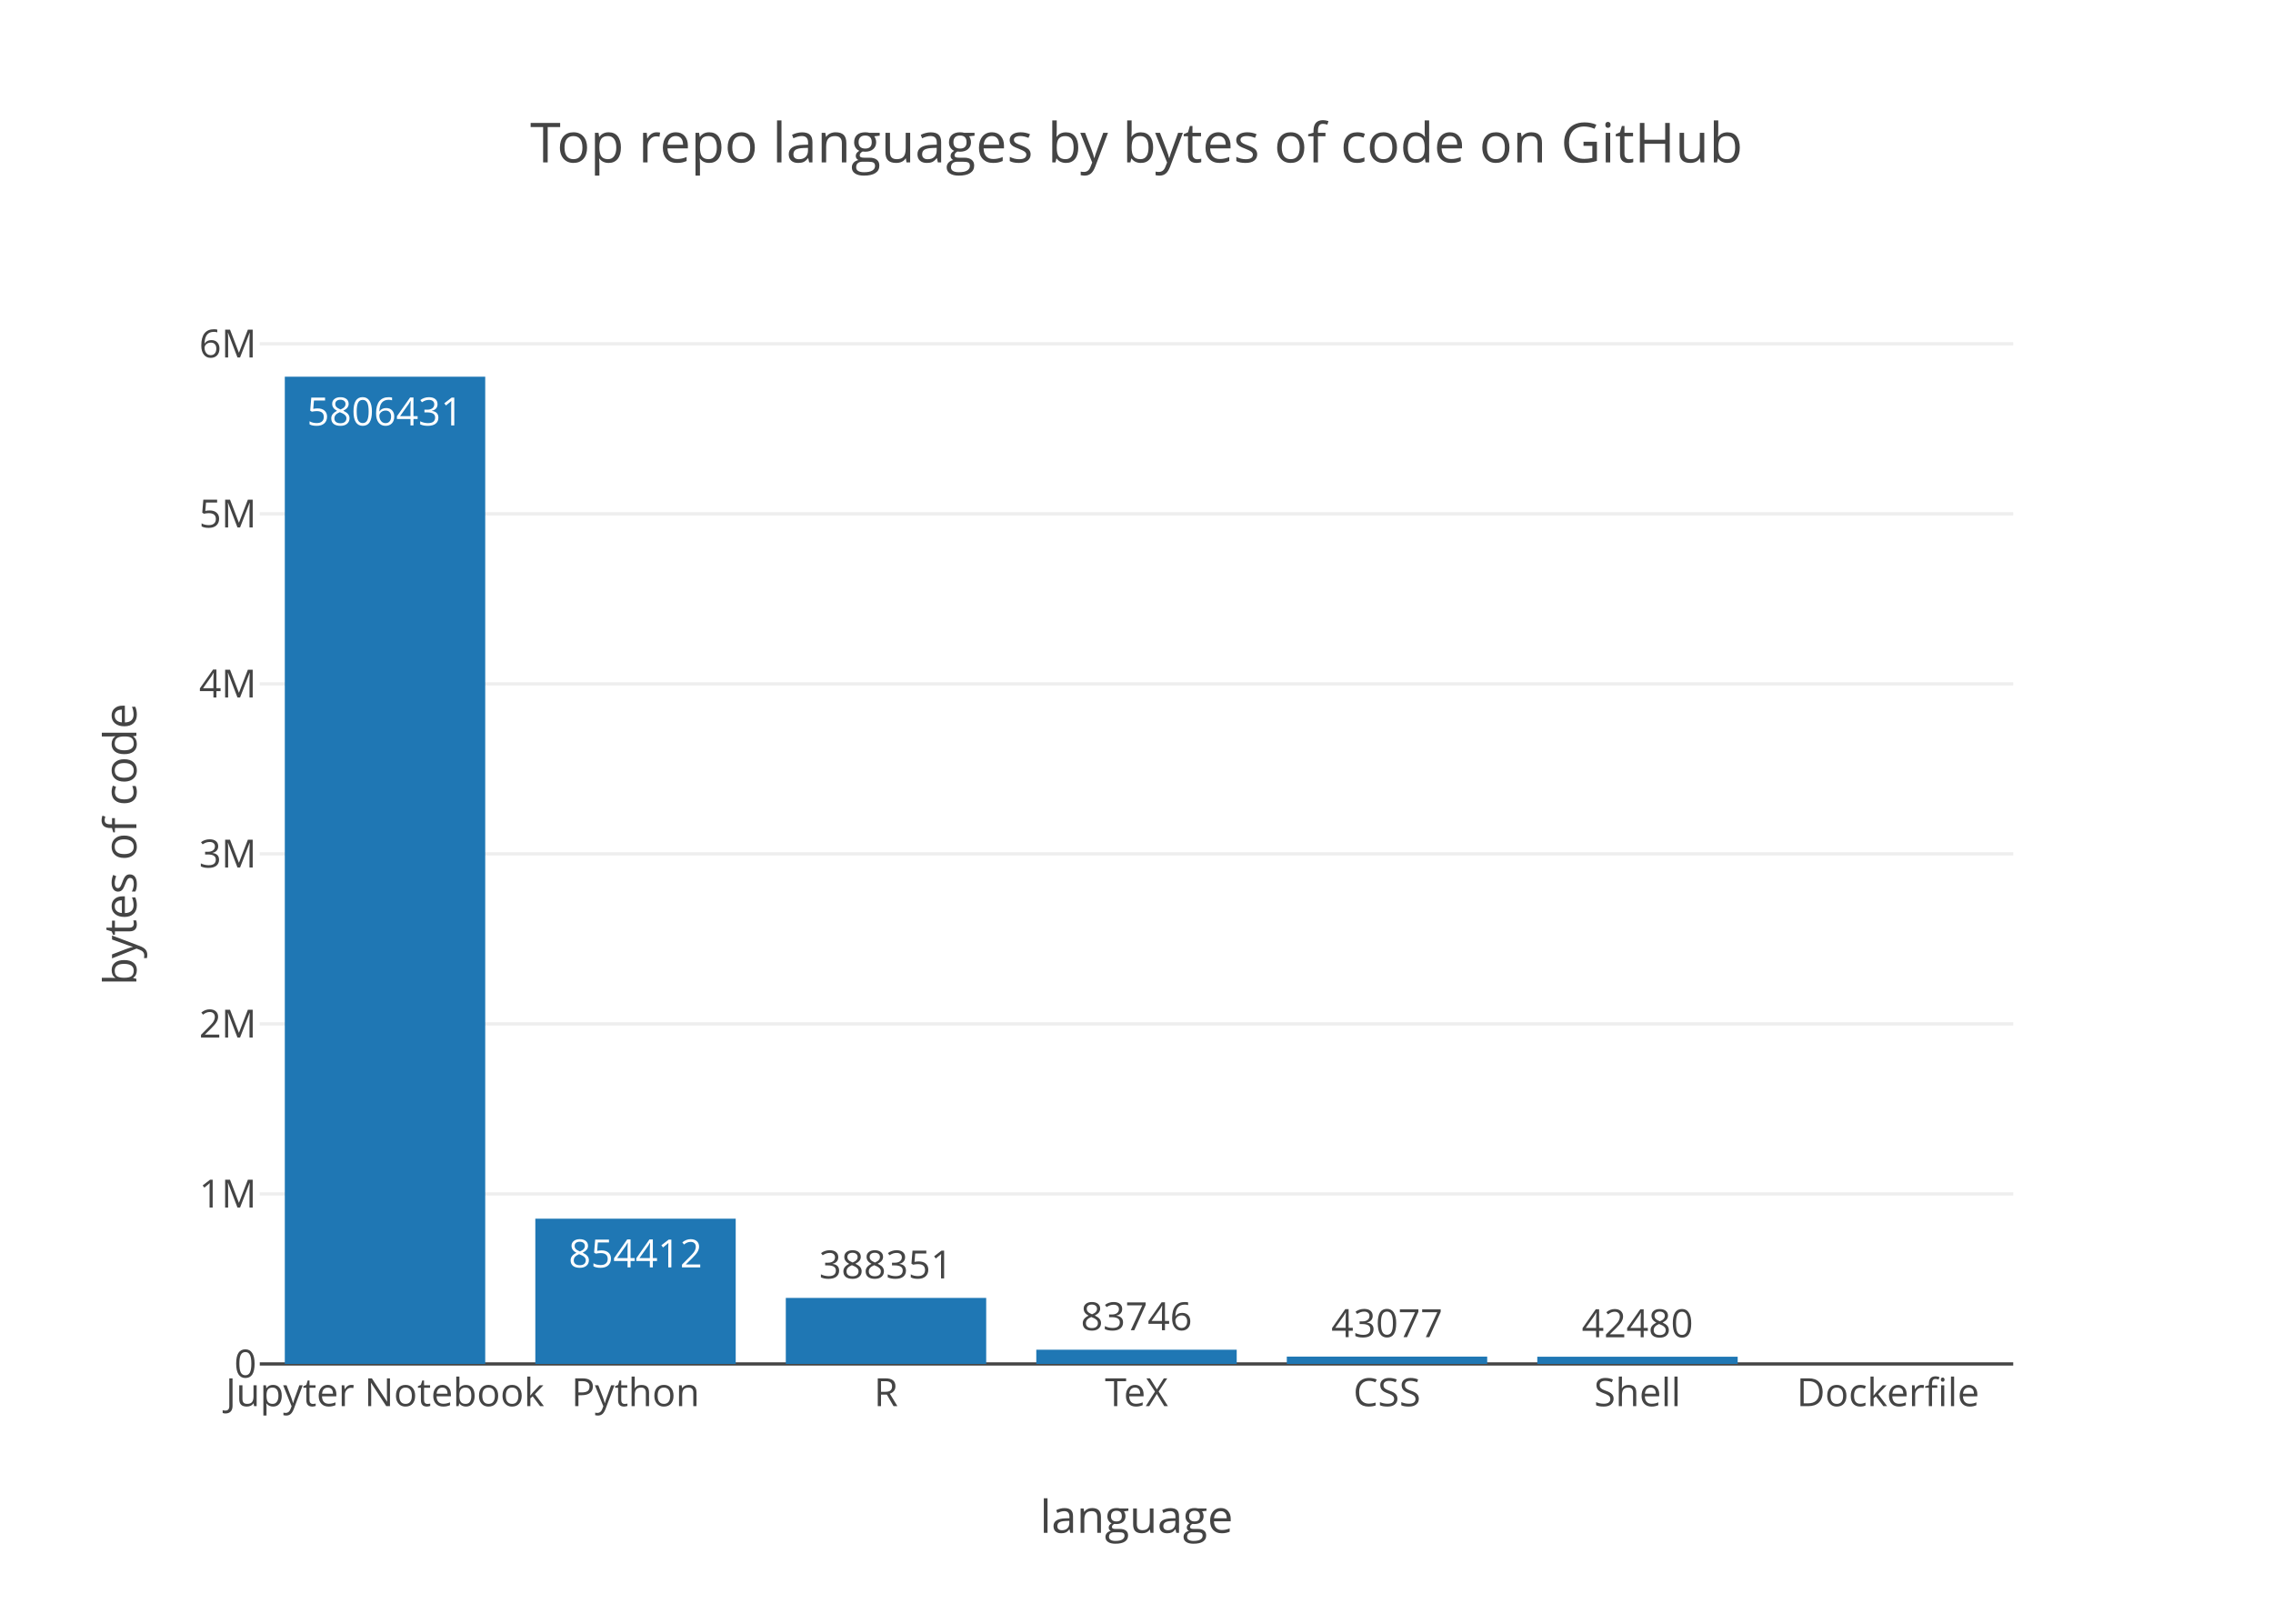
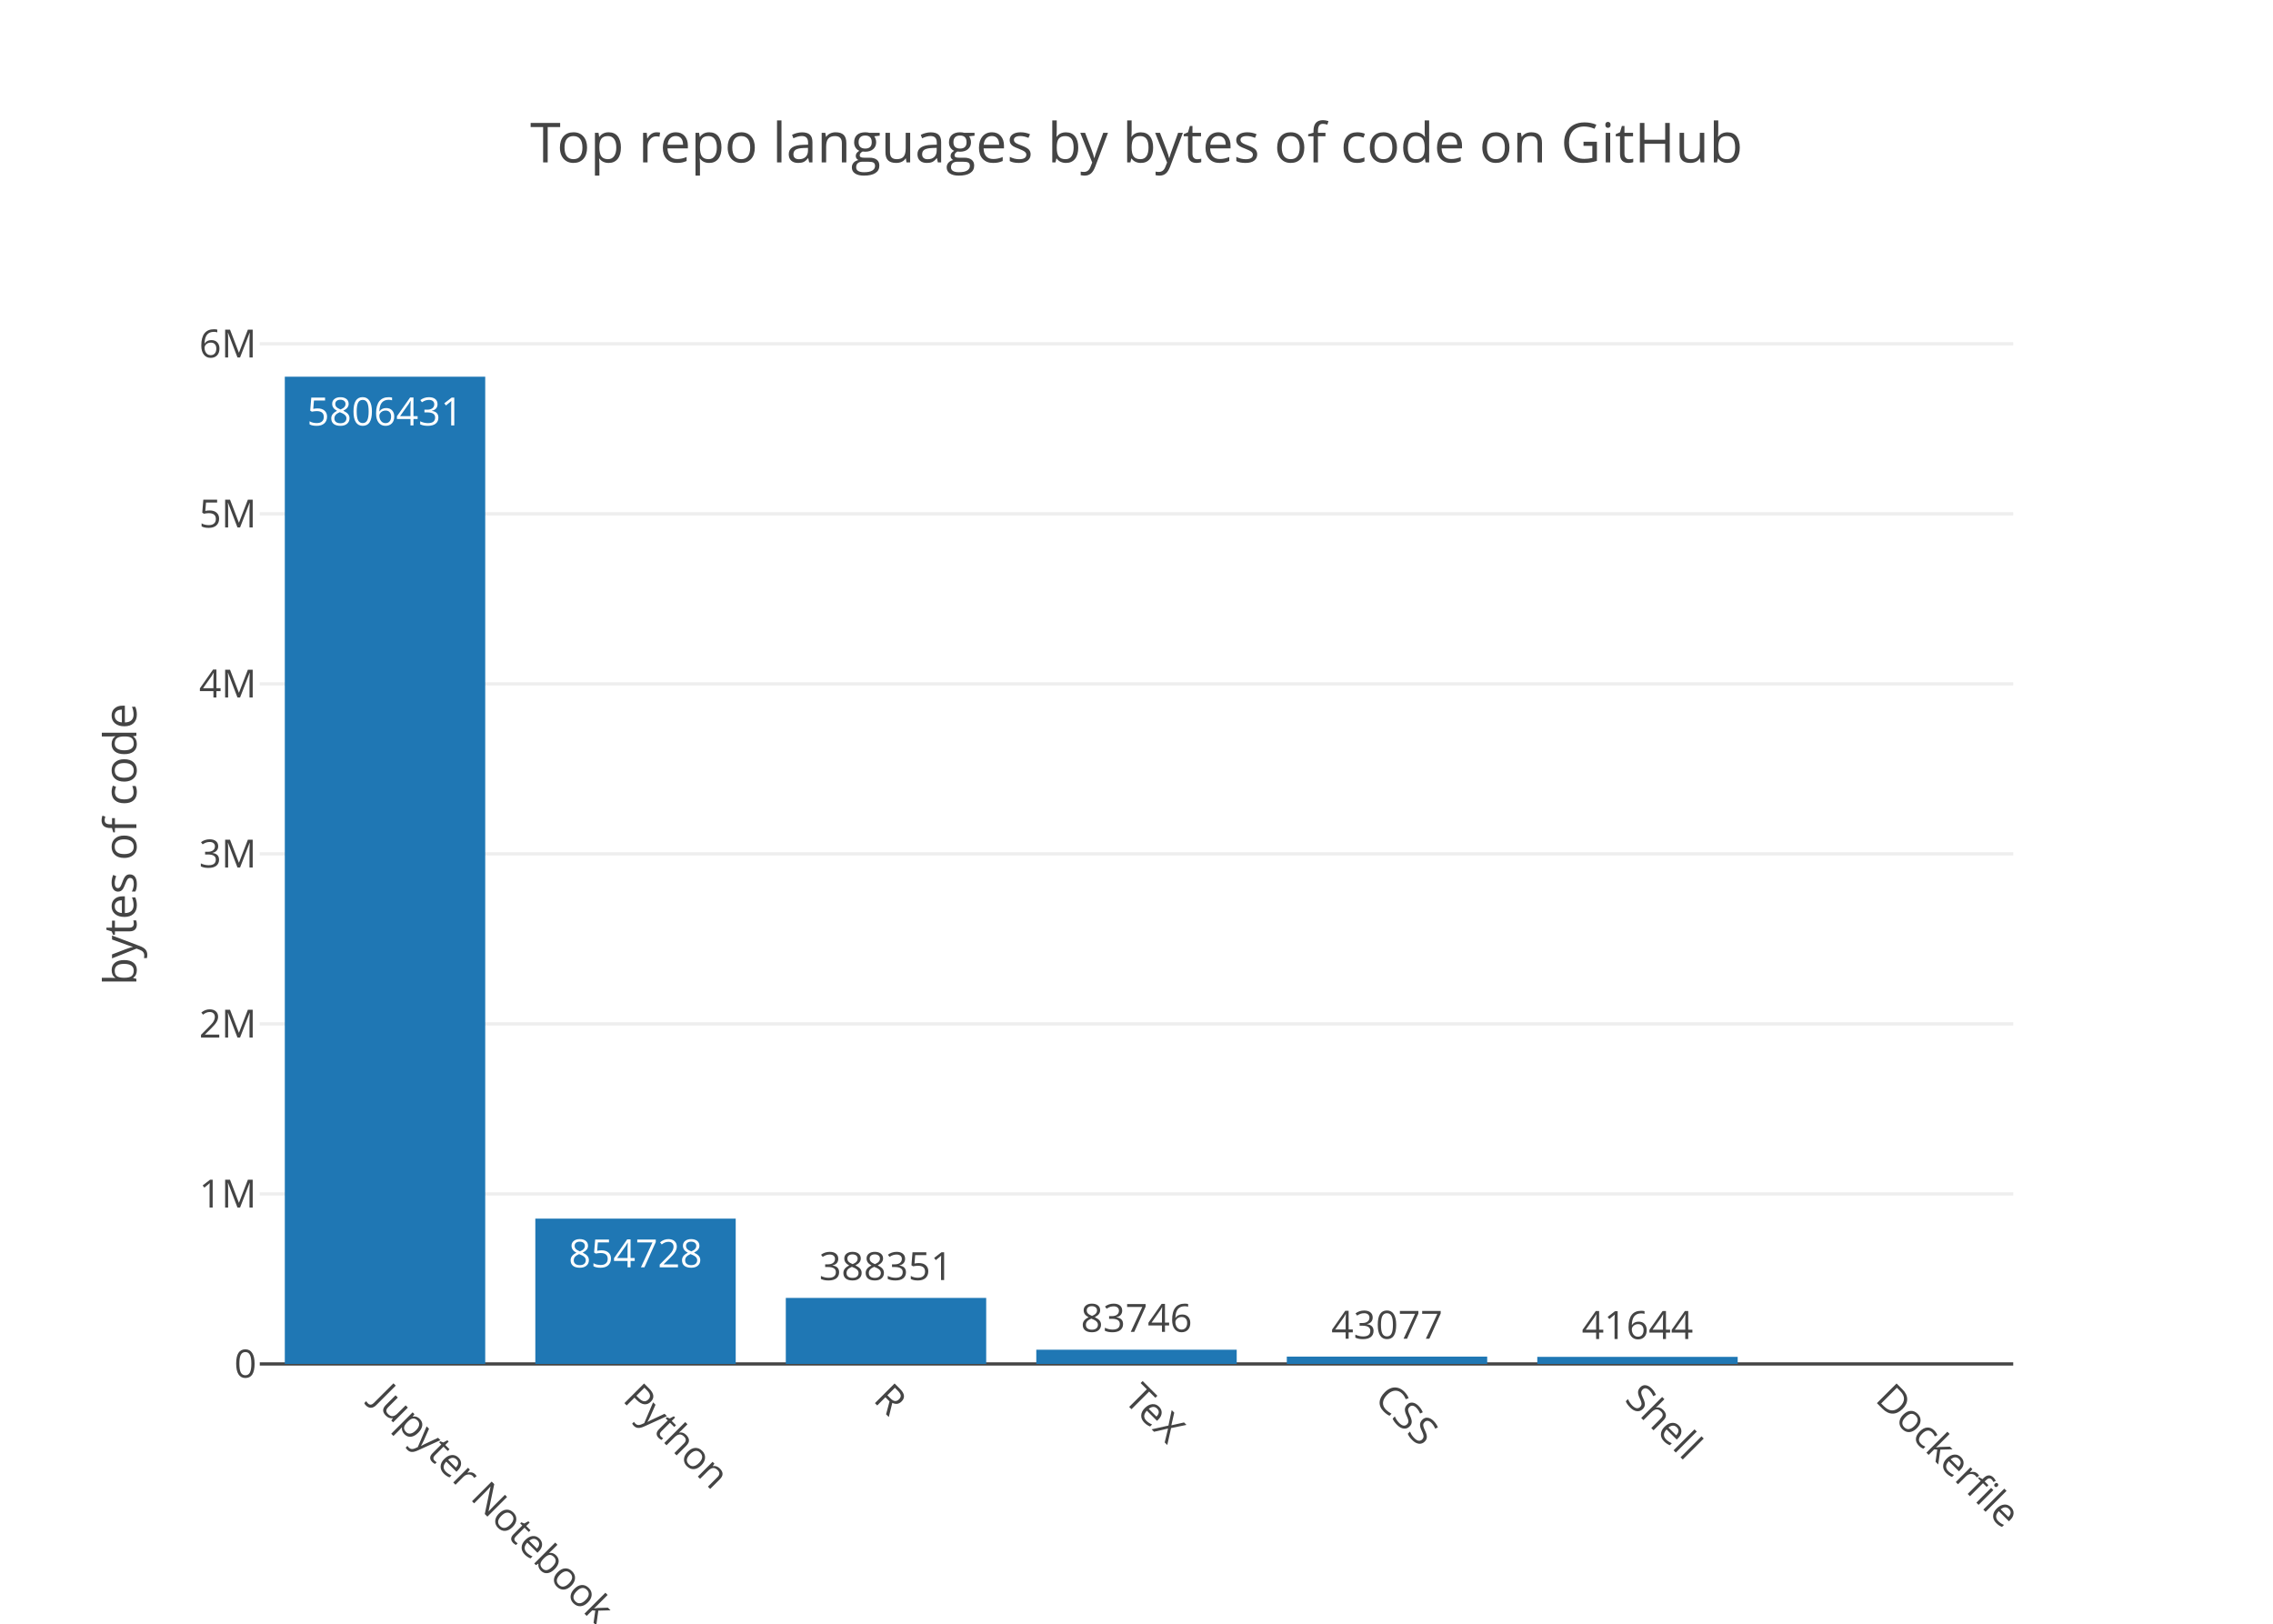
<svg xmlns="http://www.w3.org/2000/svg" class="main-svg" width="700" height="500" viewBox="0 0 700 500">
  <rect x="0" y="0" width="700" height="500" style="fill: rgb(255, 255, 255); fill-opacity: 1;" />
-   <defs id="defs-80d9b9">
+   <defs id="defs-e95e8a">
    <g class="clips">
-       <clipPath id="clip80d9b9xyplot" class="plotclip">
+       <clipPath id="clipe95e8axyplot" class="plotclip">
        <rect width="540" height="320" />
      </clipPath>
-       <clipPath class="axesclip" id="clip80d9b9x">
+       <clipPath class="axesclip" id="clipe95e8ax">
        <rect x="80" y="0" width="540" height="500" />
      </clipPath>
-       <clipPath class="axesclip" id="clip80d9b9y">
+       <clipPath class="axesclip" id="clipe95e8ay">
        <rect x="0" y="100" width="700" height="320" />
      </clipPath>
-       <clipPath class="axesclip" id="clip80d9b9xy">
+       <clipPath class="axesclip" id="clipe95e8axy">
        <rect x="80" y="100" width="540" height="320" />
      </clipPath>
    </g>
    <g class="gradients" />
  </defs>
  <g class="bglayer" />
  <g class="layer-below">
    <g class="imagelayer" />
    <g class="shapelayer" />
  </g>
  <g class="cartesianlayer">
    <g class="subplot xy">
      <g class="layer-subplot">
        <g class="shapelayer" />
        <g class="imagelayer" />
      </g>
      <g class="gridlayer">
        <g class="x" />
        <g class="y">
          <path class="ygrid crisp" transform="translate(0,367.64)" d="M80,0h540" style="stroke: rgb(238, 238, 238); stroke-opacity: 1; stroke-width: 1px;" />
          <path class="ygrid crisp" transform="translate(0,315.29)" d="M80,0h540" style="stroke: rgb(238, 238, 238); stroke-opacity: 1; stroke-width: 1px;" />
          <path class="ygrid crisp" transform="translate(0,262.93)" d="M80,0h540" style="stroke: rgb(238, 238, 238); stroke-opacity: 1; stroke-width: 1px;" />
          <path class="ygrid crisp" transform="translate(0,210.58)" d="M80,0h540" style="stroke: rgb(238, 238, 238); stroke-opacity: 1; stroke-width: 1px;" />
          <path class="ygrid crisp" transform="translate(0,158.22)" d="M80,0h540" style="stroke: rgb(238, 238, 238); stroke-opacity: 1; stroke-width: 1px;" />
          <path class="ygrid crisp" transform="translate(0,105.87)" d="M80,0h540" style="stroke: rgb(238, 238, 238); stroke-opacity: 1; stroke-width: 1px;" />
        </g>
      </g>
      <g class="zerolinelayer">
        <path class="yzl zl crisp" transform="translate(0,420)" d="M80,0h540" style="stroke: rgb(68, 68, 68); stroke-opacity: 1; stroke-width: 1px;" />
      </g>
      <path class="xlines-below" />
      <path class="ylines-below" />
      <g class="overlines-below" />
      <g class="xaxislayer-below" />
      <g class="yaxislayer-below" />
      <g class="overaxes-below" />
-       <g class="plot" transform="translate(80, 100)" clip-path="url('#clip80d9b9xyplot')">
+       <g class="plot" transform="translate(80, 100)" clip-path="url('#clipe95e8axyplot')">
        <g class="barlayer mlayer">
          <g class="trace bars" style="opacity: 1;">
            <g class="points">
              <g class="point">
                <path d="M7.71,320V16H69.43V320Z" style="vector-effect: non-scaling-stroke; opacity: 1; stroke-width: 0px; fill: rgb(31, 119, 180); fill-opacity: 1;" />
                <text class="bartext bartext-inside" transform="translate(38.56219 31)" text-anchor="middle" data-notex="1" x="0" y="0" style="font-family: 'Open Sans', verdana, arial, sans-serif; font-size: 12px; fill: rgb(255, 255, 255); fill-opacity: 1; white-space: pre;">5806431</text>
              </g>
              <g class="point">
-                 <path d="M84.86,320V275.27H146.57V320Z" style="vector-effect: non-scaling-stroke; opacity: 1; stroke-width: 0px; fill: rgb(31, 119, 180); fill-opacity: 1;" />
-                 <text class="bartext bartext-inside" transform="translate(115.7072 290.27)" text-anchor="middle" data-notex="1" x="0" y="0" style="font-family: 'Open Sans', verdana, arial, sans-serif; font-size: 12px; fill: rgb(255, 255, 255); fill-opacity: 1; white-space: pre;">854412</text>
+                 <path d="M84.86,320V275.25H146.57V320Z" style="vector-effect: non-scaling-stroke; opacity: 1; stroke-width: 0px; fill: rgb(31, 119, 180); fill-opacity: 1;" />
+                 <text class="bartext bartext-inside" transform="translate(115.7072 290.25)" text-anchor="middle" data-notex="1" x="0" y="0" style="font-family: 'Open Sans', verdana, arial, sans-serif; font-size: 12px; fill: rgb(255, 255, 255); fill-opacity: 1; white-space: pre;">854728</text>
              </g>
              <g class="point">
                <path d="M162,320V299.67H223.71V320Z" style="vector-effect: non-scaling-stroke; opacity: 1; stroke-width: 0px; fill: rgb(31, 119, 180); fill-opacity: 1;" />
-                 <text class="bartext bartext-outside" transform="translate(192.8472 293.67)" text-anchor="middle" data-notex="1" x="0" y="0" style="font-family: 'Open Sans', verdana, arial, sans-serif; font-size: 12px; fill: rgb(68, 68, 68); fill-opacity: 1; white-space: pre;">388351</text>
+                 <text class="bartext bartext-outside" transform="translate(192.8472 294.17)" text-anchor="middle" data-notex="1" x="0" y="0" style="font-family: 'Open Sans', verdana, arial, sans-serif; font-size: 12px; fill: rgb(68, 68, 68); fill-opacity: 1; white-space: pre;">388351</text>
              </g>
              <g class="point">
                <path d="M239.14,320V315.62H300.86V320Z" style="vector-effect: non-scaling-stroke; opacity: 1; stroke-width: 0px; fill: rgb(31, 119, 180); fill-opacity: 1;" />
-                 <text class="bartext bartext-outside" transform="translate(269.9922 309.62)" text-anchor="middle" data-notex="1" x="0" y="0" style="font-family: 'Open Sans', verdana, arial, sans-serif; font-size: 12px; fill: rgb(68, 68, 68); fill-opacity: 1; white-space: pre;">83746</text>
+                 <text class="bartext bartext-outside" transform="translate(269.9922 310.12)" text-anchor="middle" data-notex="1" x="0" y="0" style="font-family: 'Open Sans', verdana, arial, sans-serif; font-size: 12px; fill: rgb(68, 68, 68); fill-opacity: 1; white-space: pre;">83746</text>
              </g>
              <g class="point">
                <path d="M316.29,320V317.74H378V320Z" style="vector-effect: non-scaling-stroke; opacity: 1; stroke-width: 0px; fill: rgb(31, 119, 180); fill-opacity: 1;" />
-                 <text class="bartext bartext-outside" transform="translate(347.1372 311.74)" text-anchor="middle" data-notex="1" x="0" y="0" style="font-family: 'Open Sans', verdana, arial, sans-serif; font-size: 12px; fill: rgb(68, 68, 68); fill-opacity: 1; white-space: pre;">43077</text>
+                 <text class="bartext bartext-outside" transform="translate(347.1372 312.24)" text-anchor="middle" data-notex="1" x="0" y="0" style="font-family: 'Open Sans', verdana, arial, sans-serif; font-size: 12px; fill: rgb(68, 68, 68); fill-opacity: 1; white-space: pre;">43077</text>
              </g>
              <g class="point">
-                 <path d="M393.43,320V317.78H455.14V320Z" style="vector-effect: non-scaling-stroke; opacity: 1; stroke-width: 0px; fill: rgb(31, 119, 180); fill-opacity: 1;" />
-                 <text class="bartext bartext-outside" transform="translate(424.2772 311.78)" text-anchor="middle" data-notex="1" x="0" y="0" style="font-family: 'Open Sans', verdana, arial, sans-serif; font-size: 12px; fill: rgb(68, 68, 68); fill-opacity: 1; white-space: pre;">42480</text>
+                 <path d="M393.43,320V317.82H455.14V320Z" style="vector-effect: non-scaling-stroke; opacity: 1; stroke-width: 0px; fill: rgb(31, 119, 180); fill-opacity: 1;" />
+                 <text class="bartext bartext-outside" transform="translate(424.2772 312.32)" text-anchor="middle" data-notex="1" x="0" y="0" style="font-family: 'Open Sans', verdana, arial, sans-serif; font-size: 12px; fill: rgb(68, 68, 68); fill-opacity: 1; white-space: pre;">41644</text>
              </g>
              <g class="point">
                <path d="M0,0Z" style="vector-effect: non-scaling-stroke; opacity: 1; stroke-width: 0px; fill: rgb(31, 119, 180); fill-opacity: 1;" />
              </g>
            </g>
          </g>
        </g>
      </g>
      <g class="overplot" />
      <path class="xlines-above crisp" d="M0,0" style="fill: none;" />
      <path class="ylines-above crisp" d="M0,0" style="fill: none;" />
      <g class="overlines-above" />
      <g class="xaxislayer-above">
        <g class="xtick">
-           <text text-anchor="middle" x="0" y="433" transform="translate(118.57,0)" style="font-family: 'Open Sans', verdana, arial, sans-serif; font-size: 12px; fill: rgb(68, 68, 68); fill-opacity: 1; white-space: pre;">Jupyter Notebook</text>
+           <text text-anchor="start" x="0" y="433" transform="translate(118.57,0) rotate(45,0,427)" style="font-family: 'Open Sans', verdana, arial, sans-serif; font-size: 12px; fill: rgb(68, 68, 68); fill-opacity: 1; white-space: pre;">Jupyter Notebook</text>
        </g>
        <g class="xtick">
-           <text text-anchor="middle" x="0" y="433" transform="translate(195.71,0)" style="font-family: 'Open Sans', verdana, arial, sans-serif; font-size: 12px; fill: rgb(68, 68, 68); fill-opacity: 1; white-space: pre;">Python</text>
+           <text text-anchor="start" x="0" y="433" transform="translate(195.71,0) rotate(45,0,427)" style="font-family: 'Open Sans', verdana, arial, sans-serif; font-size: 12px; fill: rgb(68, 68, 68); fill-opacity: 1; white-space: pre;">Python</text>
        </g>
        <g class="xtick">
-           <text text-anchor="middle" x="0" y="433" transform="translate(272.86,0)" style="font-family: 'Open Sans', verdana, arial, sans-serif; font-size: 12px; fill: rgb(68, 68, 68); fill-opacity: 1; white-space: pre;">R</text>
+           <text text-anchor="start" x="0" y="433" transform="translate(272.86,0) rotate(45,0,427)" style="font-family: 'Open Sans', verdana, arial, sans-serif; font-size: 12px; fill: rgb(68, 68, 68); fill-opacity: 1; white-space: pre;">R</text>
        </g>
        <g class="xtick">
-           <text text-anchor="middle" x="0" y="433" transform="translate(350,0)" style="font-family: 'Open Sans', verdana, arial, sans-serif; font-size: 12px; fill: rgb(68, 68, 68); fill-opacity: 1; white-space: pre;">TeX</text>
+           <text text-anchor="start" x="0" y="433" transform="translate(350,0) rotate(45,0,427)" style="font-family: 'Open Sans', verdana, arial, sans-serif; font-size: 12px; fill: rgb(68, 68, 68); fill-opacity: 1; white-space: pre;">TeX</text>
        </g>
        <g class="xtick">
-           <text text-anchor="middle" x="0" y="433" transform="translate(427.14,0)" style="font-family: 'Open Sans', verdana, arial, sans-serif; font-size: 12px; fill: rgb(68, 68, 68); fill-opacity: 1; white-space: pre;">CSS</text>
+           <text text-anchor="start" x="0" y="433" transform="translate(427.14,0) rotate(45,0,427)" style="font-family: 'Open Sans', verdana, arial, sans-serif; font-size: 12px; fill: rgb(68, 68, 68); fill-opacity: 1; white-space: pre;">CSS</text>
        </g>
        <g class="xtick">
-           <text text-anchor="middle" x="0" y="433" transform="translate(504.29,0)" style="font-family: 'Open Sans', verdana, arial, sans-serif; font-size: 12px; fill: rgb(68, 68, 68); fill-opacity: 1; white-space: pre;">Shell</text>
+           <text text-anchor="start" x="0" y="433" transform="translate(504.29,0) rotate(45,0,427)" style="font-family: 'Open Sans', verdana, arial, sans-serif; font-size: 12px; fill: rgb(68, 68, 68); fill-opacity: 1; white-space: pre;">Shell</text>
        </g>
        <g class="xtick">
-           <text text-anchor="middle" x="0" y="433" transform="translate(581.43,0)" style="font-family: 'Open Sans', verdana, arial, sans-serif; font-size: 12px; fill: rgb(68, 68, 68); fill-opacity: 1; white-space: pre;">Dockerfile</text>
+           <text text-anchor="start" x="0" y="433" transform="translate(581.43,0) rotate(45,0,427)" style="font-family: 'Open Sans', verdana, arial, sans-serif; font-size: 12px; fill: rgb(68, 68, 68); fill-opacity: 1; white-space: pre;">Dockerfile</text>
        </g>
      </g>
      <g class="yaxislayer-above">
        <g class="ytick">
          <text text-anchor="end" x="79" y="4.2" transform="translate(0,420)" style="font-family: 'Open Sans', verdana, arial, sans-serif; font-size: 12px; fill: rgb(68, 68, 68); fill-opacity: 1; white-space: pre;">0</text>
        </g>
        <g class="ytick">
          <text text-anchor="end" x="79" y="4.2" transform="translate(0,367.64)" style="font-family: 'Open Sans', verdana, arial, sans-serif; font-size: 12px; fill: rgb(68, 68, 68); fill-opacity: 1; white-space: pre;">1M</text>
        </g>
        <g class="ytick">
          <text text-anchor="end" x="79" y="4.2" transform="translate(0,315.29)" style="font-family: 'Open Sans', verdana, arial, sans-serif; font-size: 12px; fill: rgb(68, 68, 68); fill-opacity: 1; white-space: pre;">2M</text>
        </g>
        <g class="ytick">
          <text text-anchor="end" x="79" y="4.2" transform="translate(0,262.93)" style="font-family: 'Open Sans', verdana, arial, sans-serif; font-size: 12px; fill: rgb(68, 68, 68); fill-opacity: 1; white-space: pre;">3M</text>
        </g>
        <g class="ytick">
          <text text-anchor="end" x="79" y="4.2" transform="translate(0,210.58)" style="font-family: 'Open Sans', verdana, arial, sans-serif; font-size: 12px; fill: rgb(68, 68, 68); fill-opacity: 1; white-space: pre;">4M</text>
        </g>
        <g class="ytick">
          <text text-anchor="end" x="79" y="4.2" transform="translate(0,158.22)" style="font-family: 'Open Sans', verdana, arial, sans-serif; font-size: 12px; fill: rgb(68, 68, 68); fill-opacity: 1; white-space: pre;">5M</text>
        </g>
        <g class="ytick">
          <text text-anchor="end" x="79" y="4.2" transform="translate(0,105.87)" style="font-family: 'Open Sans', verdana, arial, sans-serif; font-size: 12px; fill: rgb(68, 68, 68); fill-opacity: 1; white-space: pre;">6M</text>
        </g>
      </g>
      <g class="overaxes-above" />
    </g>
  </g>
  <g class="polarlayer" />
  <g class="ternarylayer" />
  <g class="geolayer" />
  <g class="pielayer" />
  <g class="sunburstlayer" />
  <g class="glimages" />
-   <defs id="topdefs-80d9b9">
+   <defs id="topdefs-e95e8a">
    <g class="clips" />
  </defs>
  <g class="layer-above">
    <g class="imagelayer" />
    <g class="shapelayer" />
  </g>
  <g class="infolayer">
    <g class="g-gtitle">
      <text class="gtitle" x="350" y="50" text-anchor="middle" dy="0em" style="font-family: 'Open Sans', verdana, arial, sans-serif; font-size: 17px; fill: rgb(68, 68, 68); opacity: 1; font-weight: normal; white-space: pre;">Top repo languages by bytes of code on GitHub</text>
    </g>
-     <g class="g-xtitle">
-       <text class="xtitle" x="350" y="472" text-anchor="middle" style="font-family: 'Open Sans', verdana, arial, sans-serif; font-size: 14px; fill: rgb(68, 68, 68); opacity: 1; font-weight: normal; white-space: pre;">language</text>
-     </g>
+     <g class="g-xtitle" />
    <g class="g-ytitle">
      <text class="ytitle" transform="rotate(-90,42,260)" x="42" y="260" text-anchor="middle" style="font-family: 'Open Sans', verdana, arial, sans-serif; font-size: 14px; fill: rgb(68, 68, 68); opacity: 1; font-weight: normal; white-space: pre;">bytes of code</text>
    </g>
  </g>
</svg>
